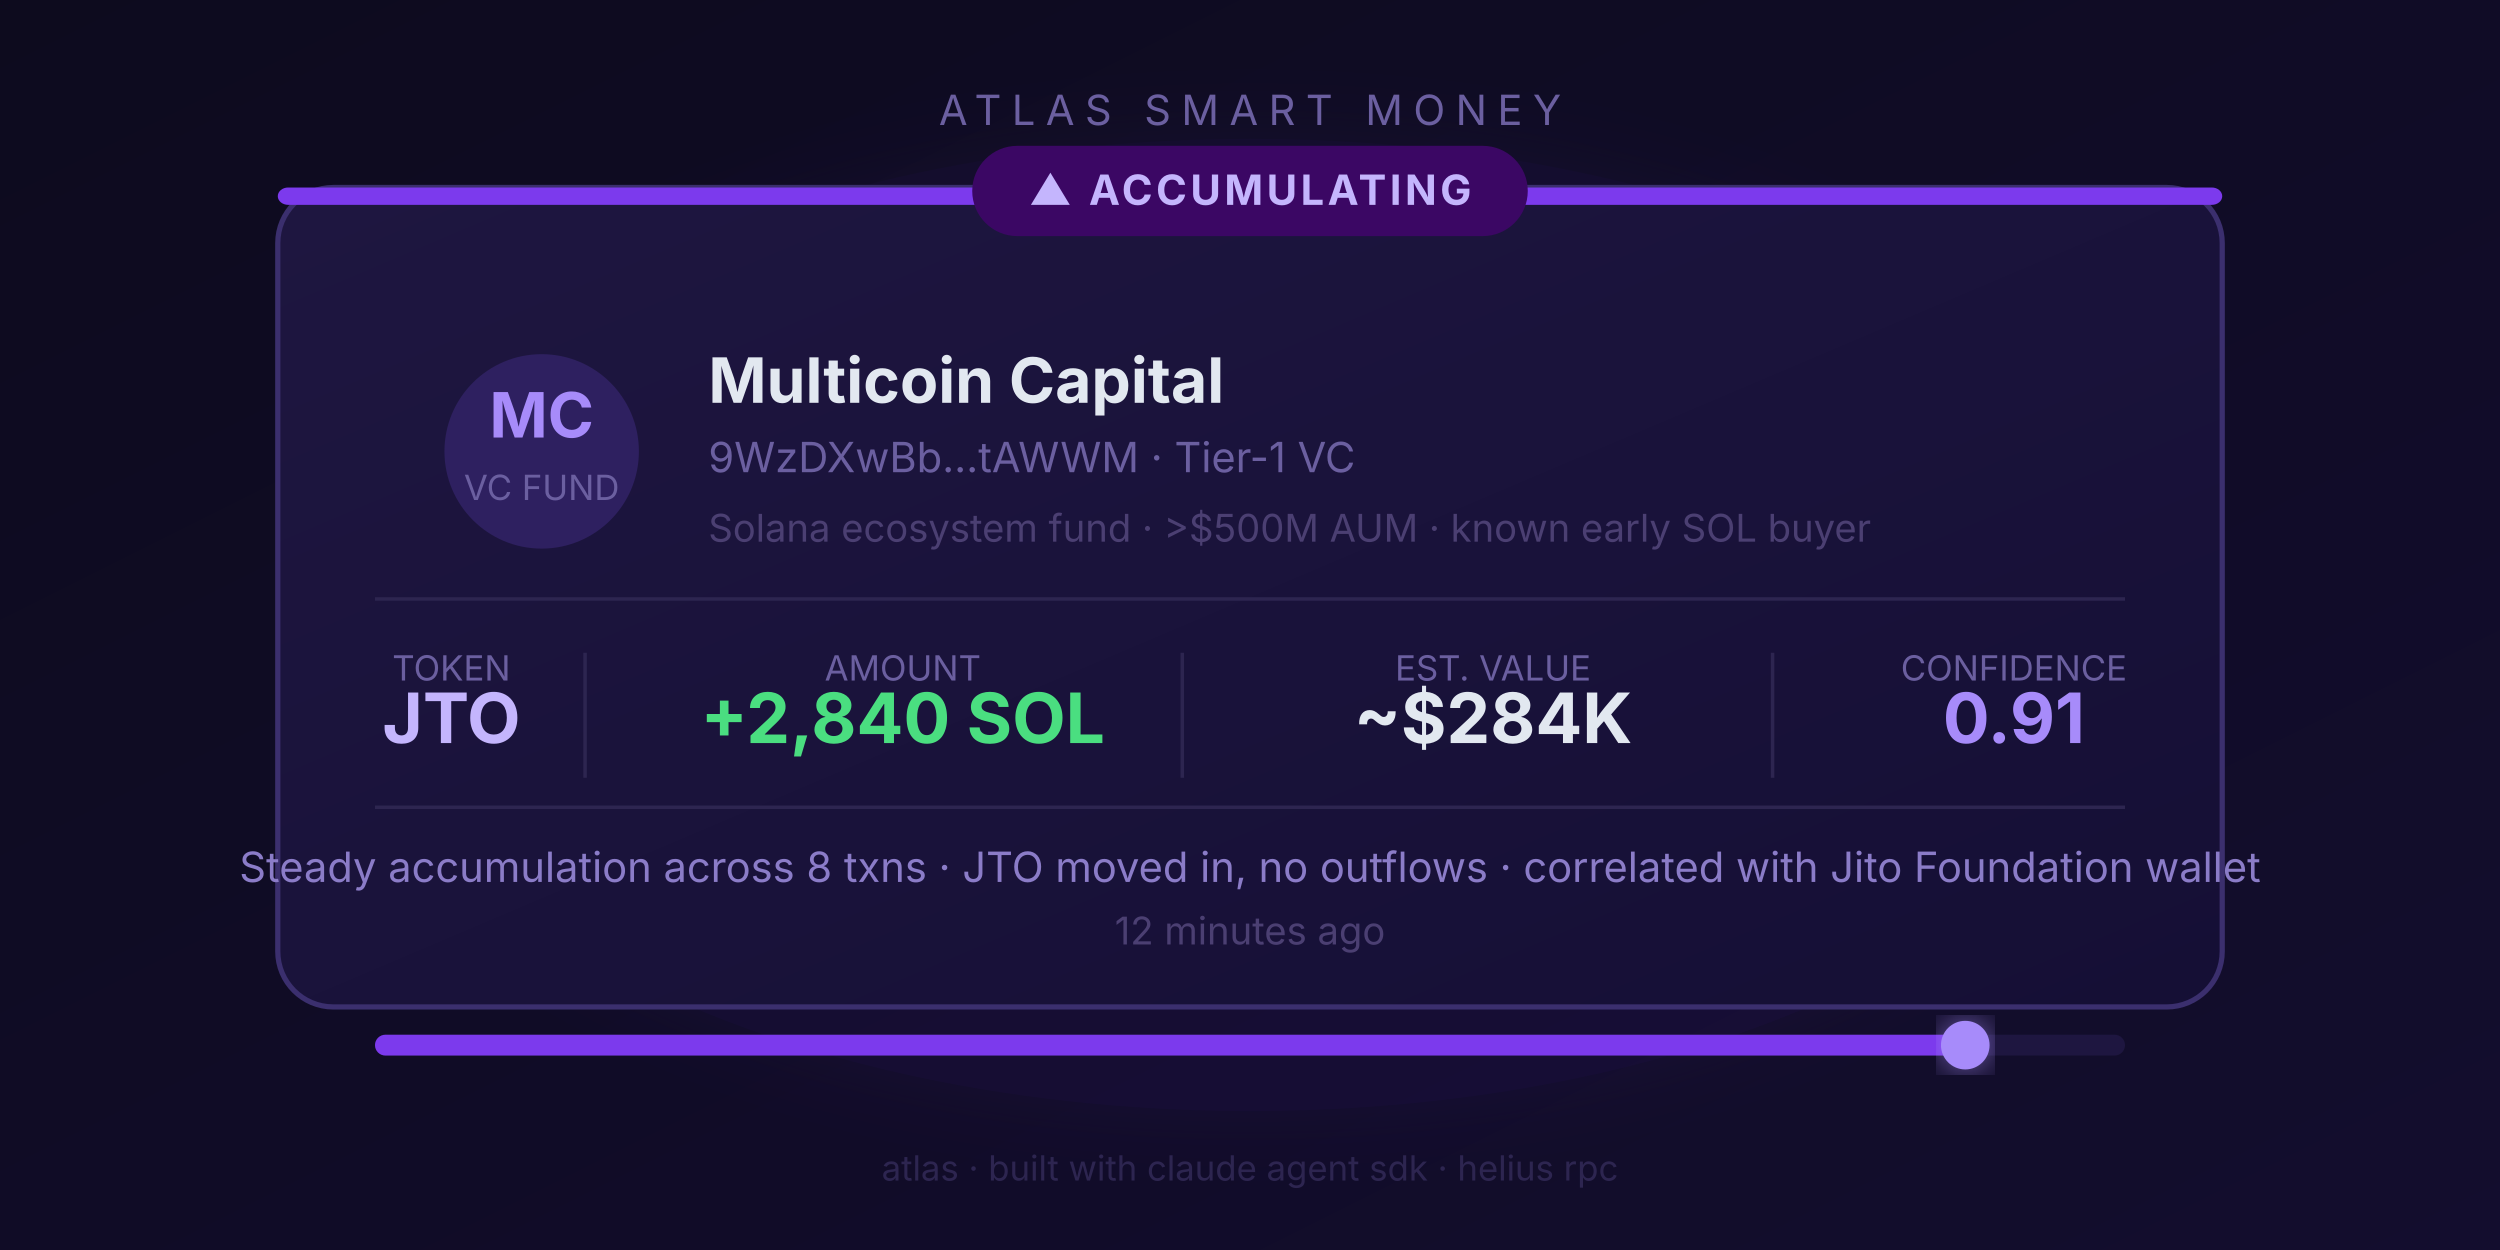
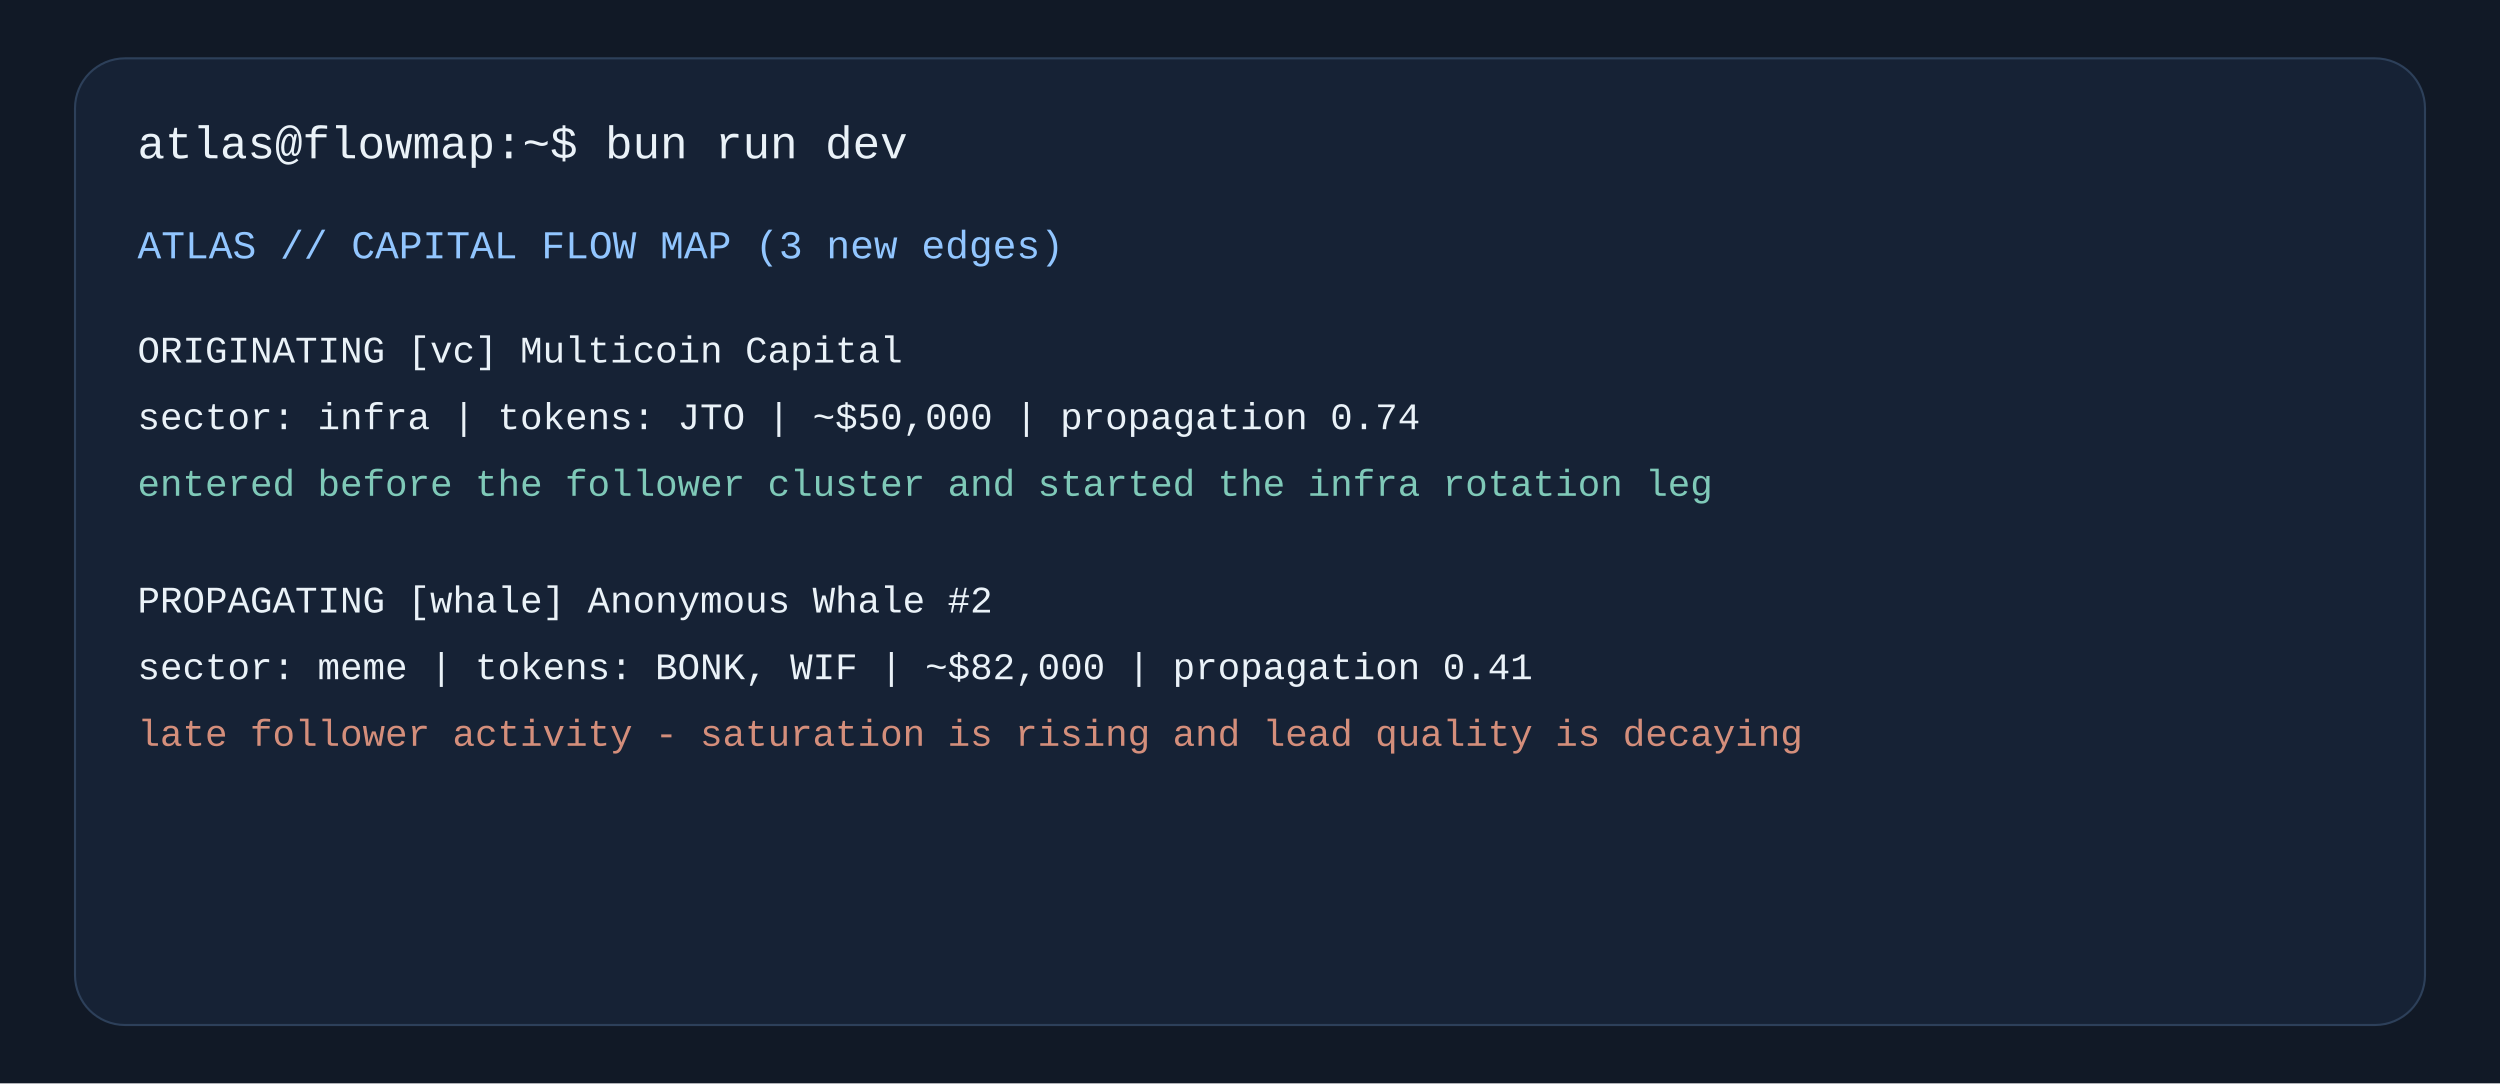
- <svg xmlns="http://www.w3.org/2000/svg" width="720" height="360" viewBox="0 0 720 360" font-family="'Inter','Segoe UI','Arial',sans-serif">
-   <defs>
-     <linearGradient id="alertBg" x1="0" y1="0" x2="1" y2="1">
-       <stop offset="0%" stop-color="#0d0b1e" />
-       <stop offset="100%" stop-color="#130d2e" />
-     </linearGradient>
-     <linearGradient id="cardGrad" x1="0" y1="0" x2="1" y2="1">
-       <stop offset="0%" stop-color="#1e1640" />
-       <stop offset="100%" stop-color="#150f35" />
-     </linearGradient>
-     <filter id="glow2">
-       <feGaussianBlur stdDeviation="6" result="blur" />
-       <feMerge>
-         <feMergeNode in="blur" />
-         <feMergeNode in="SourceGraphic" />
-       </feMerge>
-     </filter>
-     <filter id="softglow">
-       <feGaussianBlur stdDeviation="12" result="blur" />
-       <feMerge>
-         <feMergeNode in="blur" />
-         <feMergeNode in="SourceGraphic" />
-       </feMerge>
-     </filter>
-   </defs>
-   <rect width="720" height="360" fill="url(#alertBg)" />
-   <ellipse cx="360" cy="180" rx="260" ry="140" fill="#6d28d9" opacity="0.06" filter="url(#softglow)" />
-   <text x="360" y="36" fill="#6b5fa0" font-size="12" text-anchor="middle" letter-spacing="3">ATLAS SMART MONEY</text>
-   <rect x="80" y="54" width="560" height="236" rx="16" fill="url(#cardGrad)" stroke="#3b2f6e" stroke-width="1.5" />
-   <rect x="80" y="54" width="560" height="5" rx="3" fill="#7c3aed" />
-   <rect x="280" y="42" width="160" height="26" rx="13" fill="#3b0764" />
-   <text x="360" y="59" fill="#c4b5fd" font-size="12" font-weight="700" text-anchor="middle" letter-spacing="1">▲ ACCUMULATING</text>
-   <circle cx="156" cy="130" r="28" fill="#2e2060" />
-   <text x="156" y="126" fill="#a78bfa" font-size="18" font-weight="700" text-anchor="middle">MC</text>
-   <text x="156" y="144" fill="#6b5fa0" font-size="10" text-anchor="middle">VC FUND</text>
-   <text x="204" y="116" fill="#e2e8f0" font-size="18" font-weight="700">Multicoin Capital</text>
-   <text x="204" y="136" fill="#6b5fa0" font-size="12">9WzDXwBb…tAWWM · Tier-1 VC</text>
-   <text x="204" y="156" fill="#4b3f72" font-size="11">Solana ecosystem fund · &gt;$500M AUM · known early SOL buyer</text>
-   <rect x="108" y="172" width="504" height="1" fill="#2d2550" />
-   <text x="130" y="196" fill="#6b5fa0" font-size="10" text-anchor="middle">TOKEN</text>
-   <text x="130" y="214" fill="#c4b5fd" font-size="20" font-weight="700" text-anchor="middle">JTO</text>
-   <rect x="168" y="188" width="1" height="36" fill="#2d2550" />
-   <text x="260" y="196" fill="#6b5fa0" font-size="10" text-anchor="middle">AMOUNT</text>
-   <text x="260" y="214" fill="#4ade80" font-size="20" font-weight="700" text-anchor="middle">+2,840 SOL</text>
-   <rect x="340" y="188" width="1" height="36" fill="#2d2550" />
-   <text x="430" y="196" fill="#6b5fa0" font-size="10" text-anchor="middle">EST. VALUE</text>
-   <text x="430" y="214" fill="#e2e8f0" font-size="20" font-weight="700" text-anchor="middle">~$284K</text>
-   <rect x="510" y="188" width="1" height="36" fill="#2d2550" />
-   <text x="580" y="196" fill="#6b5fa0" font-size="10" text-anchor="middle">CONFIDENCE</text>
-   <text x="580" y="214" fill="#a78bfa" font-size="20" font-weight="700" text-anchor="middle">0.91</text>
-   <rect x="108" y="232" width="504" height="1" fill="#2d2550" />
-   <text x="360" y="254" fill="#8b7cc8" font-size="12" text-anchor="middle">Steady accumulation across 8 txns · JTO moved in, no outflows · correlated with Jito Foundation wallet</text>
-   <text x="360" y="272" fill="#4b3f72" font-size="11" text-anchor="middle">12 minutes ago</text>
-   <rect x="108" y="298" width="504" height="6" rx="3" fill="#1e1640" />
-   <rect x="108" y="298" width="458" height="6" rx="3" fill="#7c3aed" />
-   <circle cx="566" cy="301" r="7" fill="#a78bfa" filter="url(#glow2)" />
-   <text x="360" y="340" fill="#2d2550" font-size="10" text-anchor="middle">atlas · built with claude agent sdk · helius rpc</text>
+ <svg xmlns="http://www.w3.org/2000/svg" viewBox="0 0 1200 520">
+   <rect width="1200" height="520" fill="#111926" />
+   <rect x="36" y="28" width="1128" height="464" rx="24" fill="#162235" stroke="#2d405a" />
+   <text x="66" y="76" fill="#eaf2f8" font-size="22" font-family="Courier New">atlas@flowmap:~$ bun run dev</text>
+   <text x="66" y="124" fill="#92c6ff" font-size="19" font-family="Courier New">ATLAS // CAPITAL FLOW MAP (3 new edges)</text>
+   <text x="66" y="174" fill="#eaf2f8" font-size="18" font-family="Courier New">ORIGINATING [vc] Multicoin Capital</text>
+   <text x="66" y="206" fill="#eaf2f8" font-size="18" font-family="Courier New">sector: infra | tokens: JTO | ~$50,000 | propagation 0.74</text>
+   <text x="66" y="238" fill="#7fc9b8" font-size="18" font-family="Courier New">entered before the follower cluster and started the infra rotation leg</text>
+   <text x="66" y="294" fill="#eaf2f8" font-size="18" font-family="Courier New">PROPAGATING [whale] Anonymous Whale #2</text>
+   <text x="66" y="326" fill="#eaf2f8" font-size="18" font-family="Courier New">sector: meme | tokens: BONK, WIF | ~$82,000 | propagation 0.41</text>
+   <text x="66" y="358" fill="#d48e7b" font-size="18" font-family="Courier New">late follower activity - saturation is rising and lead quality is decaying</text>
</svg>
